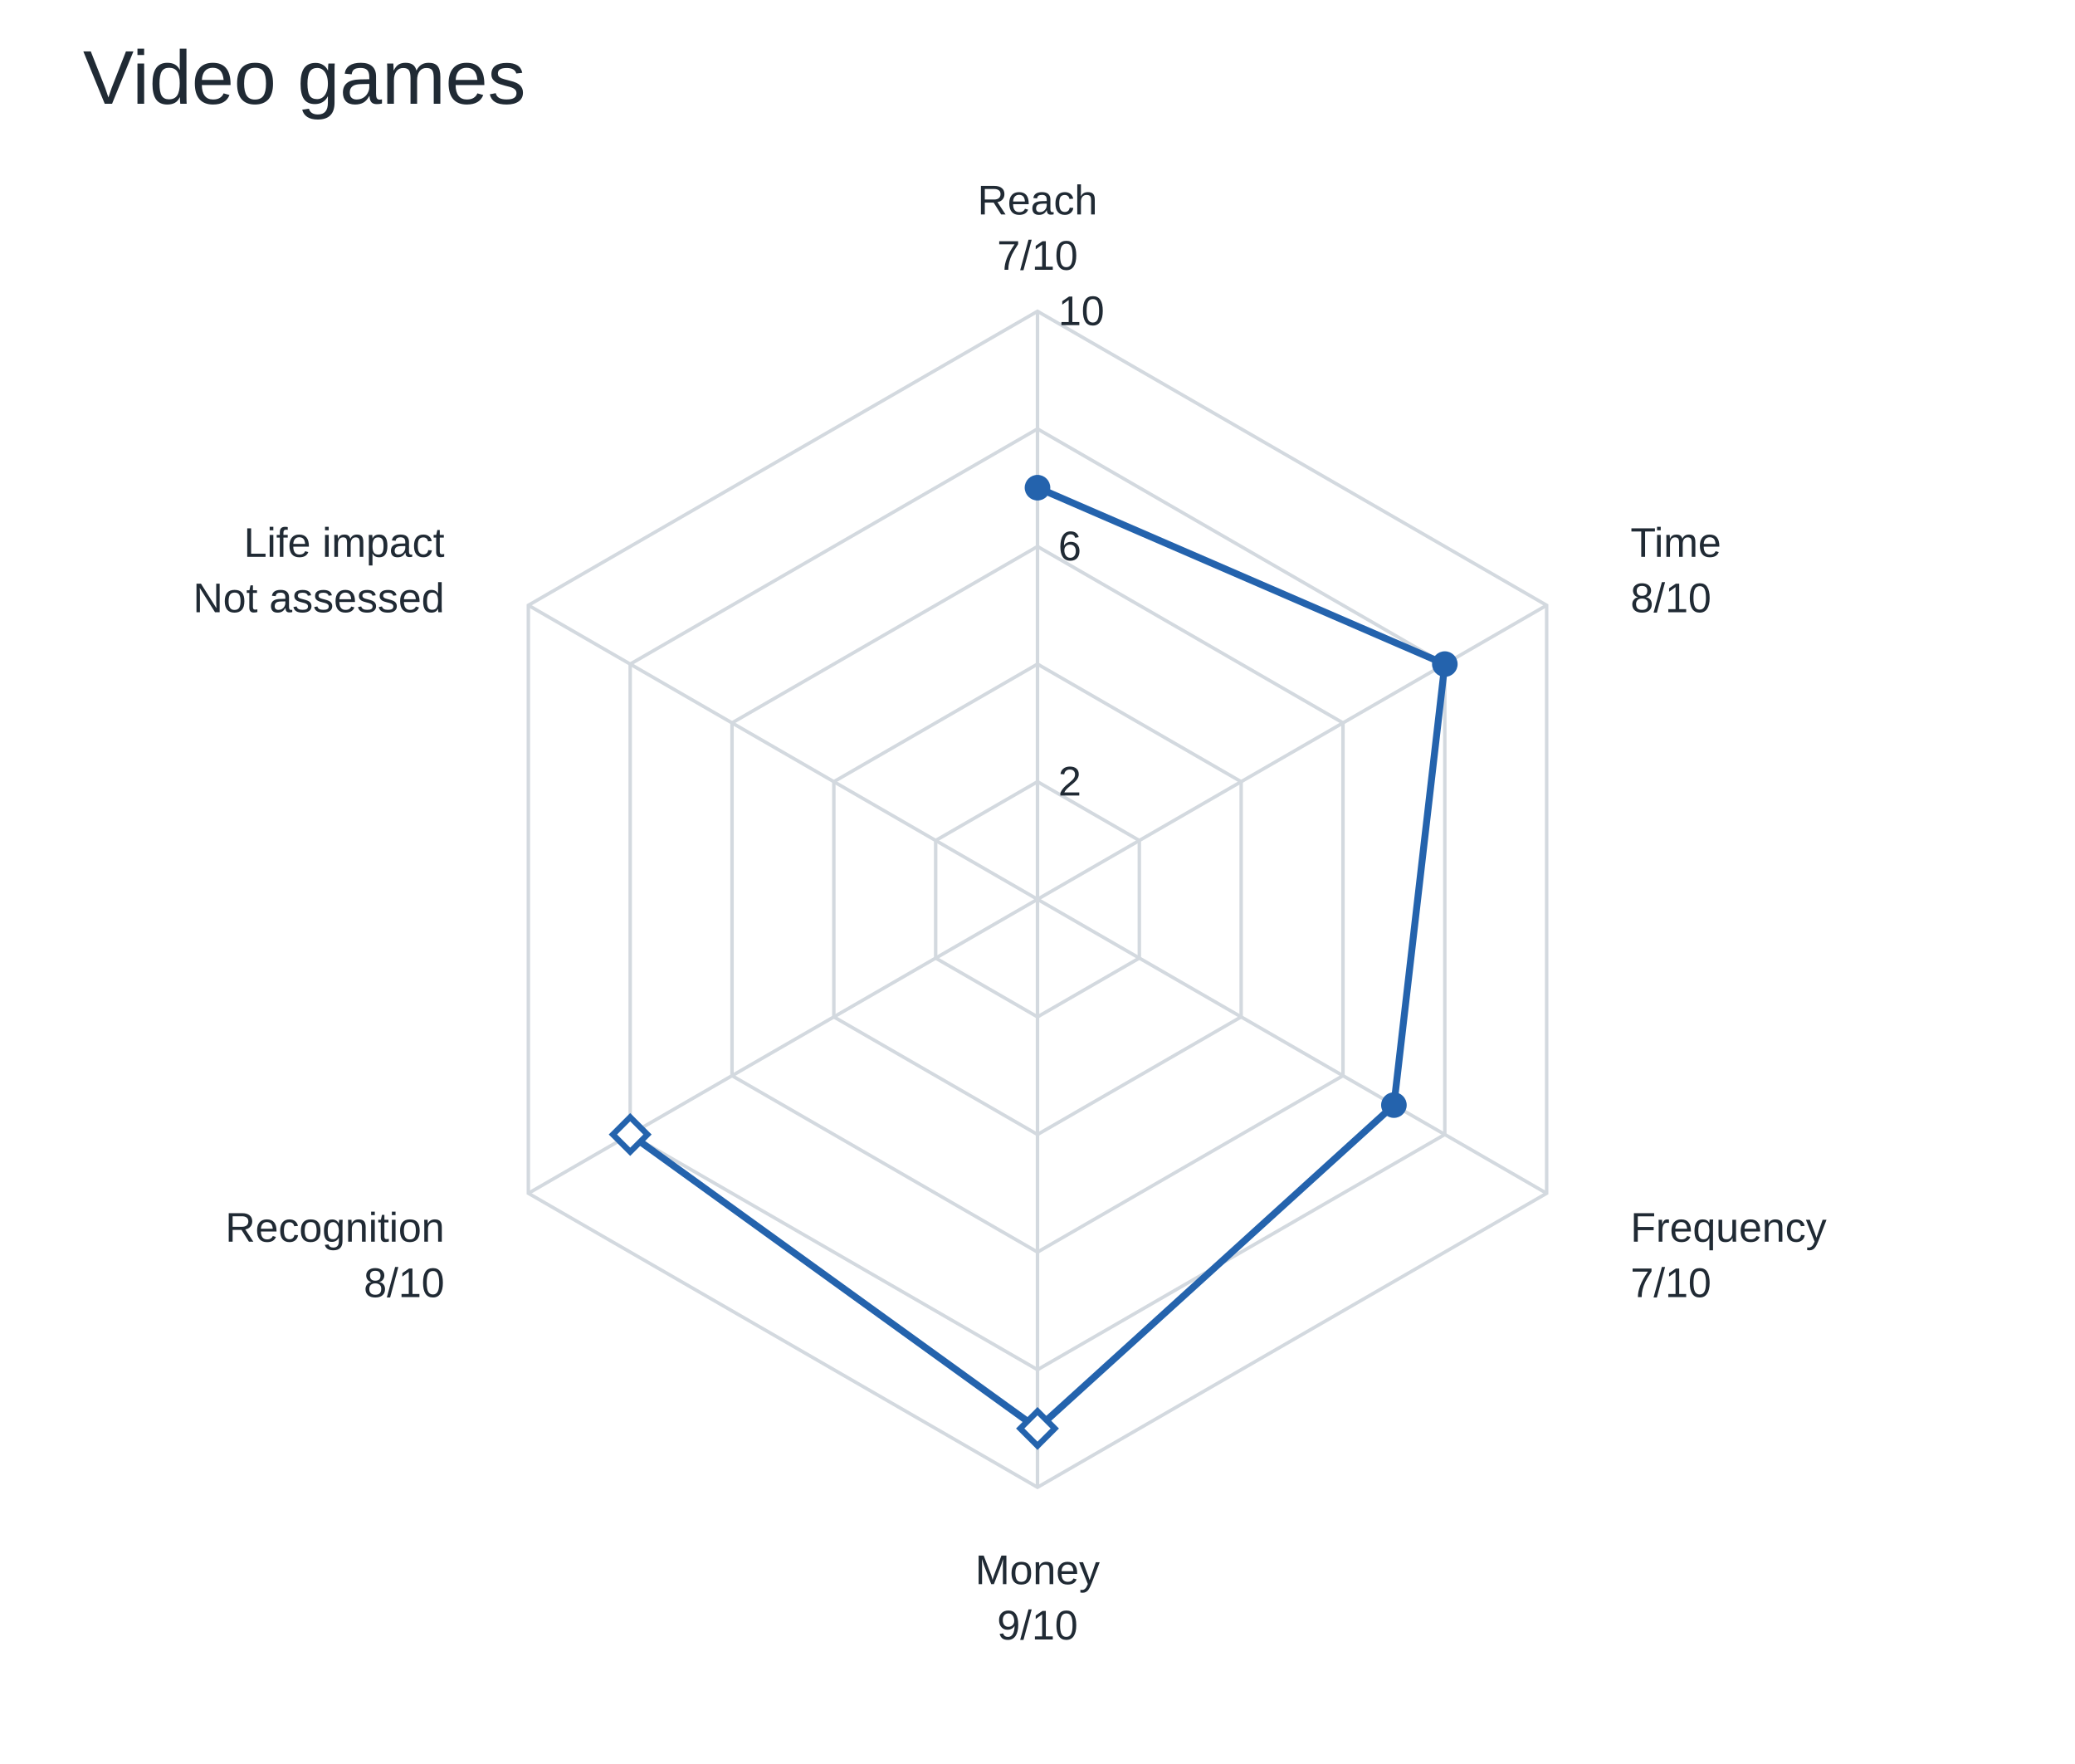
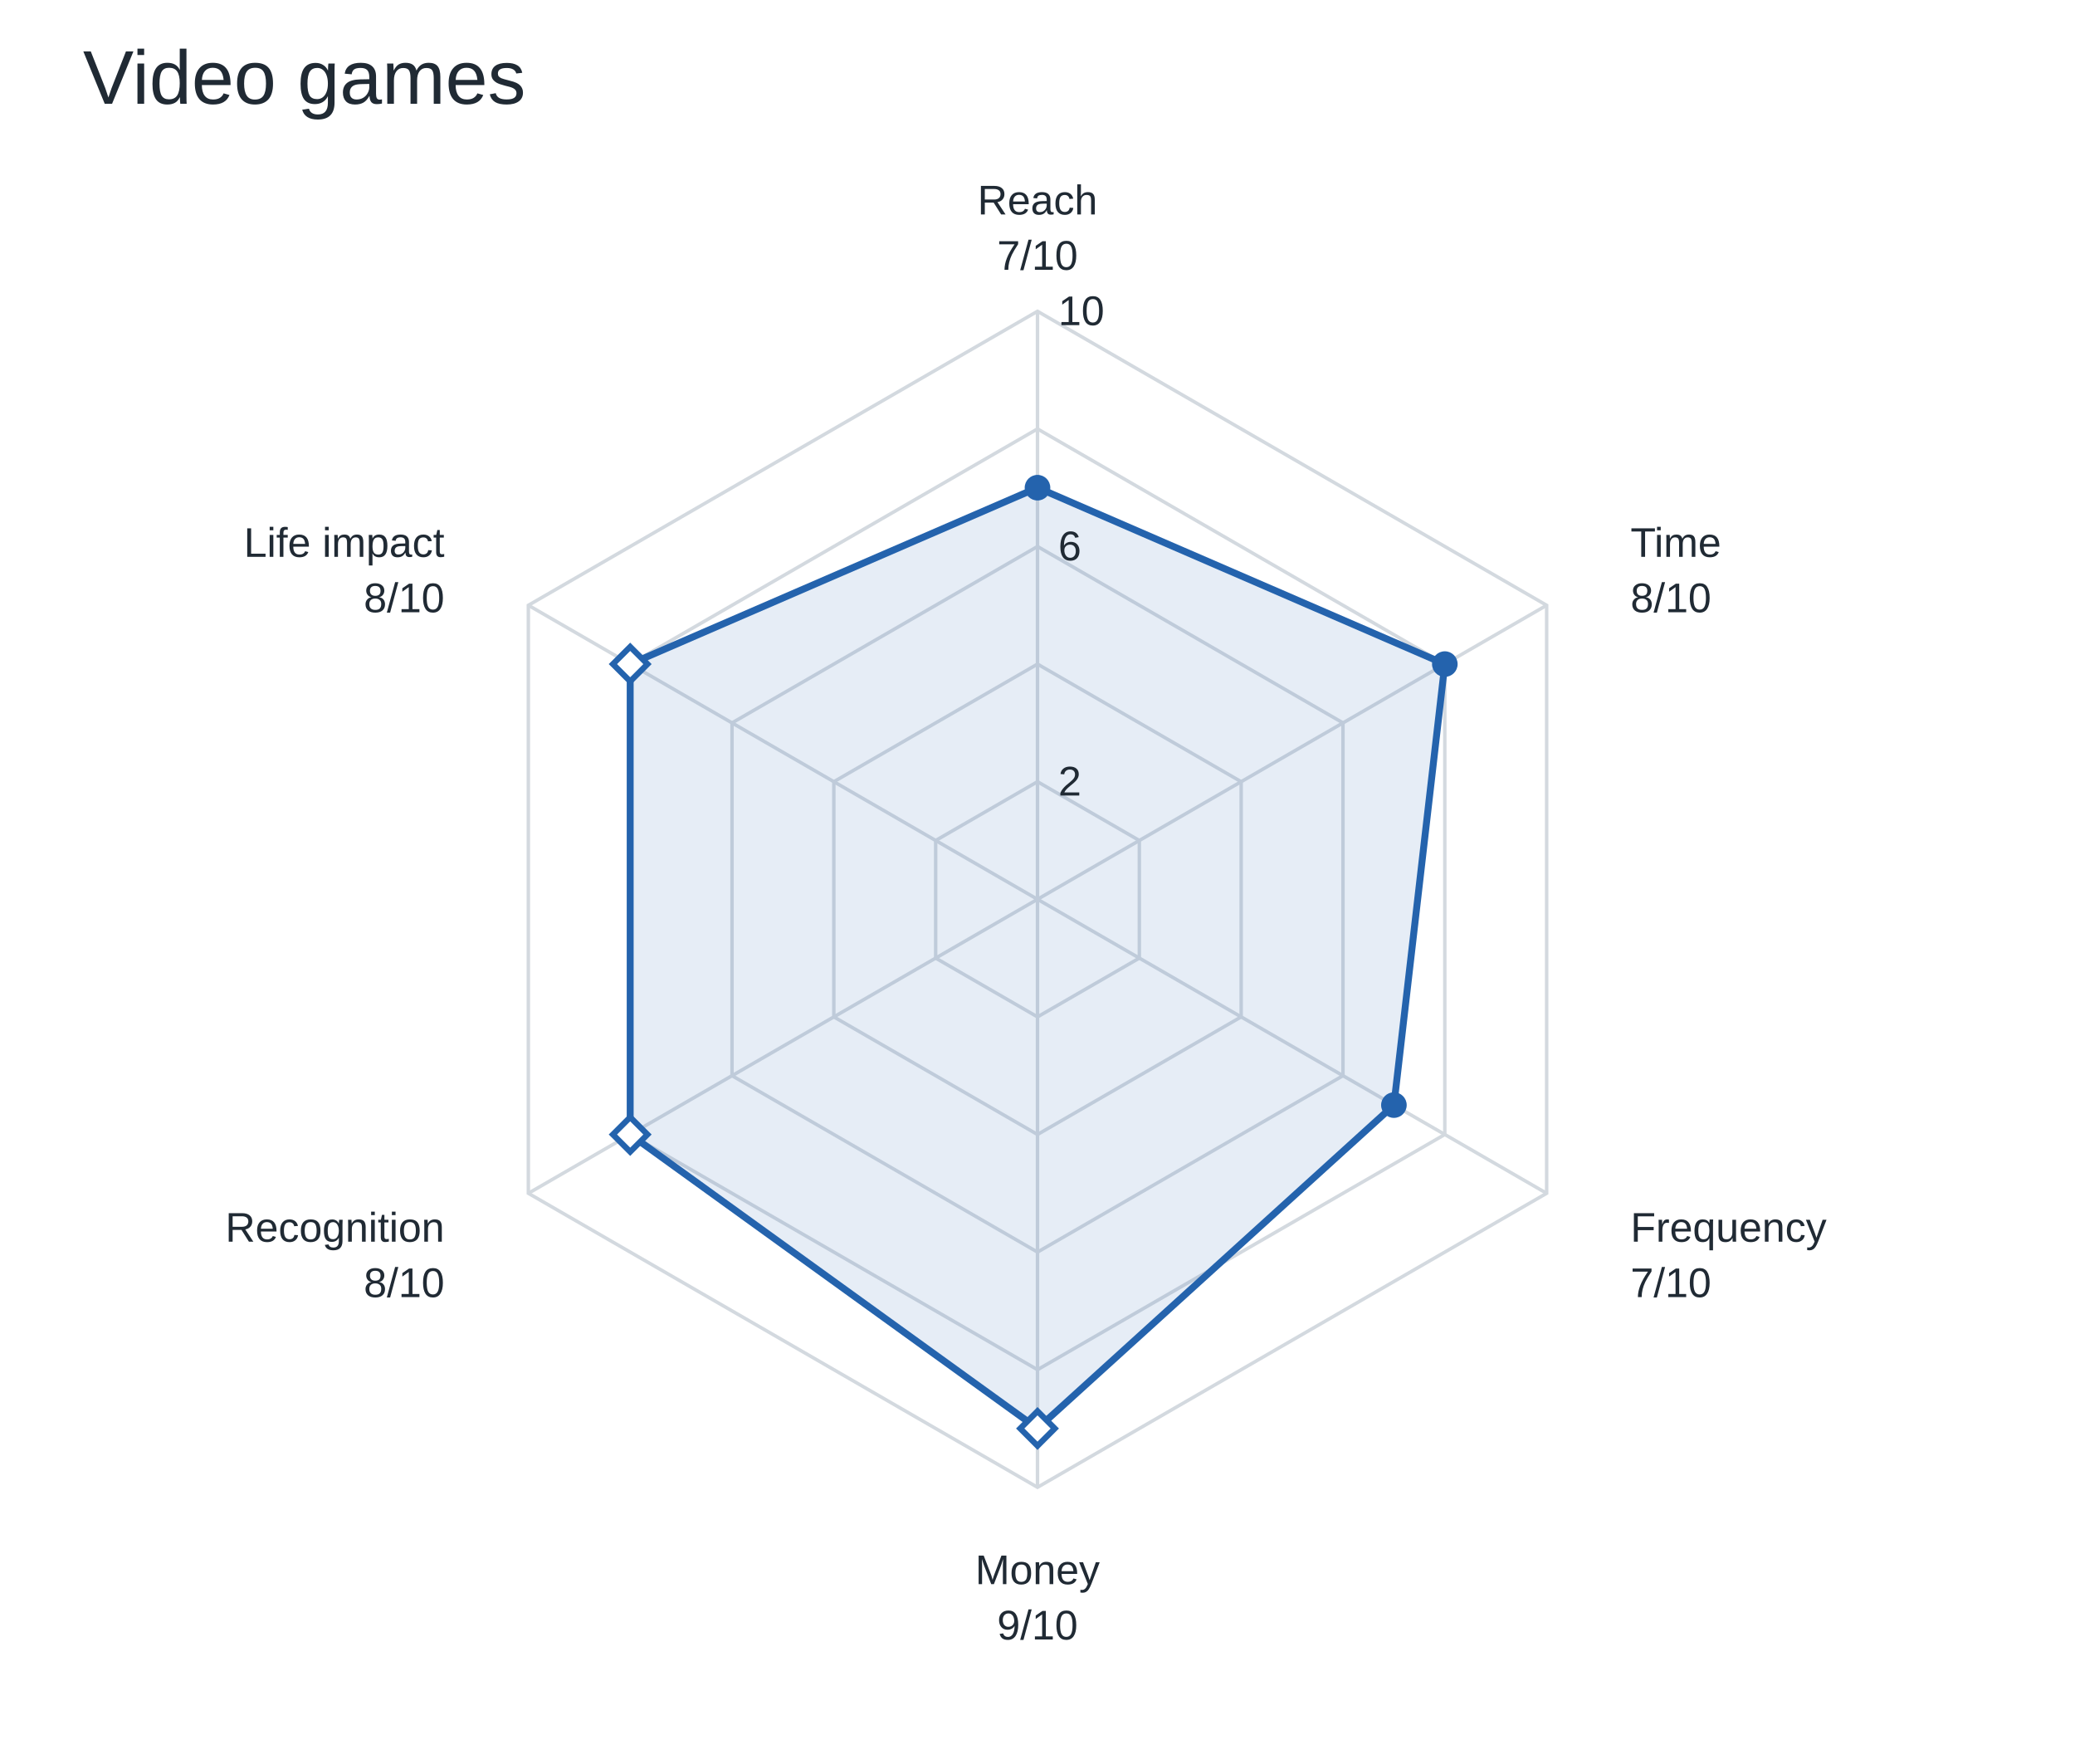
<svg xmlns="http://www.w3.org/2000/svg" width="600" height="510" viewBox="0 0 600 510" role="img" aria-labelledby="title desc">
  <style>text{font-family:Arial,Helvetica,sans-serif;fill:#202a34}</style>
  <rect width="100%" height="100%" fill="white" />
  <text x="24.00" y="30.00" text-anchor="start" font-size="22" font-weight="500">Video games</text>
  <path d="M300.000,226.000 L329.445,243.000 L329.445,277.000 L300.000,294.000 L270.555,277.000 L270.555,243.000Z" fill="none" stroke="#d3d9df" />
  <path d="M300.000,192.000 L358.890,226.000 L358.890,294.000 L300.000,328.000 L241.110,294.000 L241.110,226.000Z" fill="none" stroke="#d3d9df" />
  <path d="M300.000,158.000 L388.335,209.000 L388.335,311.000 L300.000,362.000 L211.665,311.000 L211.665,209.000Z" fill="none" stroke="#d3d9df" />
  <path d="M300.000,124.000 L417.779,192.000 L417.779,328.000 L300.000,396.000 L182.221,328.000 L182.221,192.000Z" fill="none" stroke="#d3d9df" />
  <path d="M300.000,90.000 L447.224,175.000 L447.224,345.000 L300.000,430.000 L152.776,345.000 L152.776,175.000Z" fill="none" stroke="#d3d9df" />
  <line x1="300.00" y1="260.00" x2="300.00" y2="90.00" stroke="#d3d9df" stroke-width="1" stroke-dasharray="" />
  <line x1="300.00" y1="260.00" x2="447.22" y2="175.00" stroke="#d3d9df" stroke-width="1" stroke-dasharray="" />
  <line x1="300.00" y1="260.00" x2="447.22" y2="345.00" stroke="#d3d9df" stroke-width="1" stroke-dasharray="" />
  <line x1="300.00" y1="260.00" x2="300.00" y2="430.00" stroke="#d3d9df" stroke-width="1" stroke-dasharray="" />
  <line x1="300.00" y1="260.00" x2="152.78" y2="345.00" stroke="#d3d9df" stroke-width="1" stroke-dasharray="" />
  <line x1="300.00" y1="260.00" x2="152.78" y2="175.00" stroke="#d3d9df" stroke-width="1" stroke-dasharray="" />
-   <path d="M300.000,141.000 L417.779,192.000 L403.057,319.500 L300.000,413.000 L182.221,328.000" fill="none" stroke="#2463ad" stroke-width="2" />
+   <path d="M300.000,141.000 L417.779,192.000 L403.057,319.500 L300.000,413.000 L182.221,328.000 L182.221,192.000Z" fill="#2463ad" fill-opacity="0.11" stroke="#2463ad" stroke-width="2" />
  <text x="306.00" y="230.00" text-anchor="start" font-size="12" font-weight="400">2</text>
  <text x="306.00" y="162.00" text-anchor="start" font-size="12" font-weight="400">6</text>
  <text x="306.00" y="94.00" text-anchor="start" font-size="12" font-weight="400">10</text>
  <text x="300.00" y="62.00" text-anchor="middle" font-size="12" font-weight="400">Reach</text>
  <text x="300.00" y="78.00" text-anchor="middle" font-size="12" font-weight="400">7/10</text>
  <circle cx="300.0" cy="141.0" r="3.7" fill="#2463ad" />
  <text x="471.47" y="161.00" text-anchor="start" font-size="12" font-weight="400">Time</text>
  <text x="471.47" y="177.00" text-anchor="start" font-size="12" font-weight="400">8/10</text>
  <circle cx="417.779" cy="192.0" r="3.7" fill="#2463ad" />
  <text x="471.47" y="359.00" text-anchor="start" font-size="12" font-weight="400">Frequency</text>
  <text x="471.47" y="375.00" text-anchor="start" font-size="12" font-weight="400">7/10</text>
  <circle cx="403.057" cy="319.5" r="3.7" fill="#2463ad" />
  <text x="300.00" y="458.00" text-anchor="middle" font-size="12" font-weight="400">Money</text>
  <text x="300.00" y="474.00" text-anchor="middle" font-size="12" font-weight="400">9/10</text>
  <path d="M300.0,408.0L305.0,413.0L300.0,418.0L295.0,413.0Z" fill="white" stroke="#2463ad" stroke-width="1.7" />
  <text x="128.53" y="359.00" text-anchor="end" font-size="12" font-weight="400">Recognition</text>
  <text x="128.53" y="375.00" text-anchor="end" font-size="12" font-weight="400">8/10</text>
  <path d="M182.221,323L187.221,328L182.221,333L177.221,328Z" fill="white" stroke="#2463ad" stroke-width="1.7" />
  <text x="128.53" y="161.00" text-anchor="end" font-size="12" font-weight="400">Life impact</text>
-   <text x="128.53" y="177.00" text-anchor="end" font-size="12" font-weight="400">Not assessed</text>
+   <text x="128.53" y="177.00" text-anchor="end" font-size="12" font-weight="400">8/10</text>
+   <path d="M182.221,187.0L187.221,192.0L182.221,197.0L177.221,192.0Z" fill="white" stroke="#2463ad" stroke-width="1.7" />
</svg>
